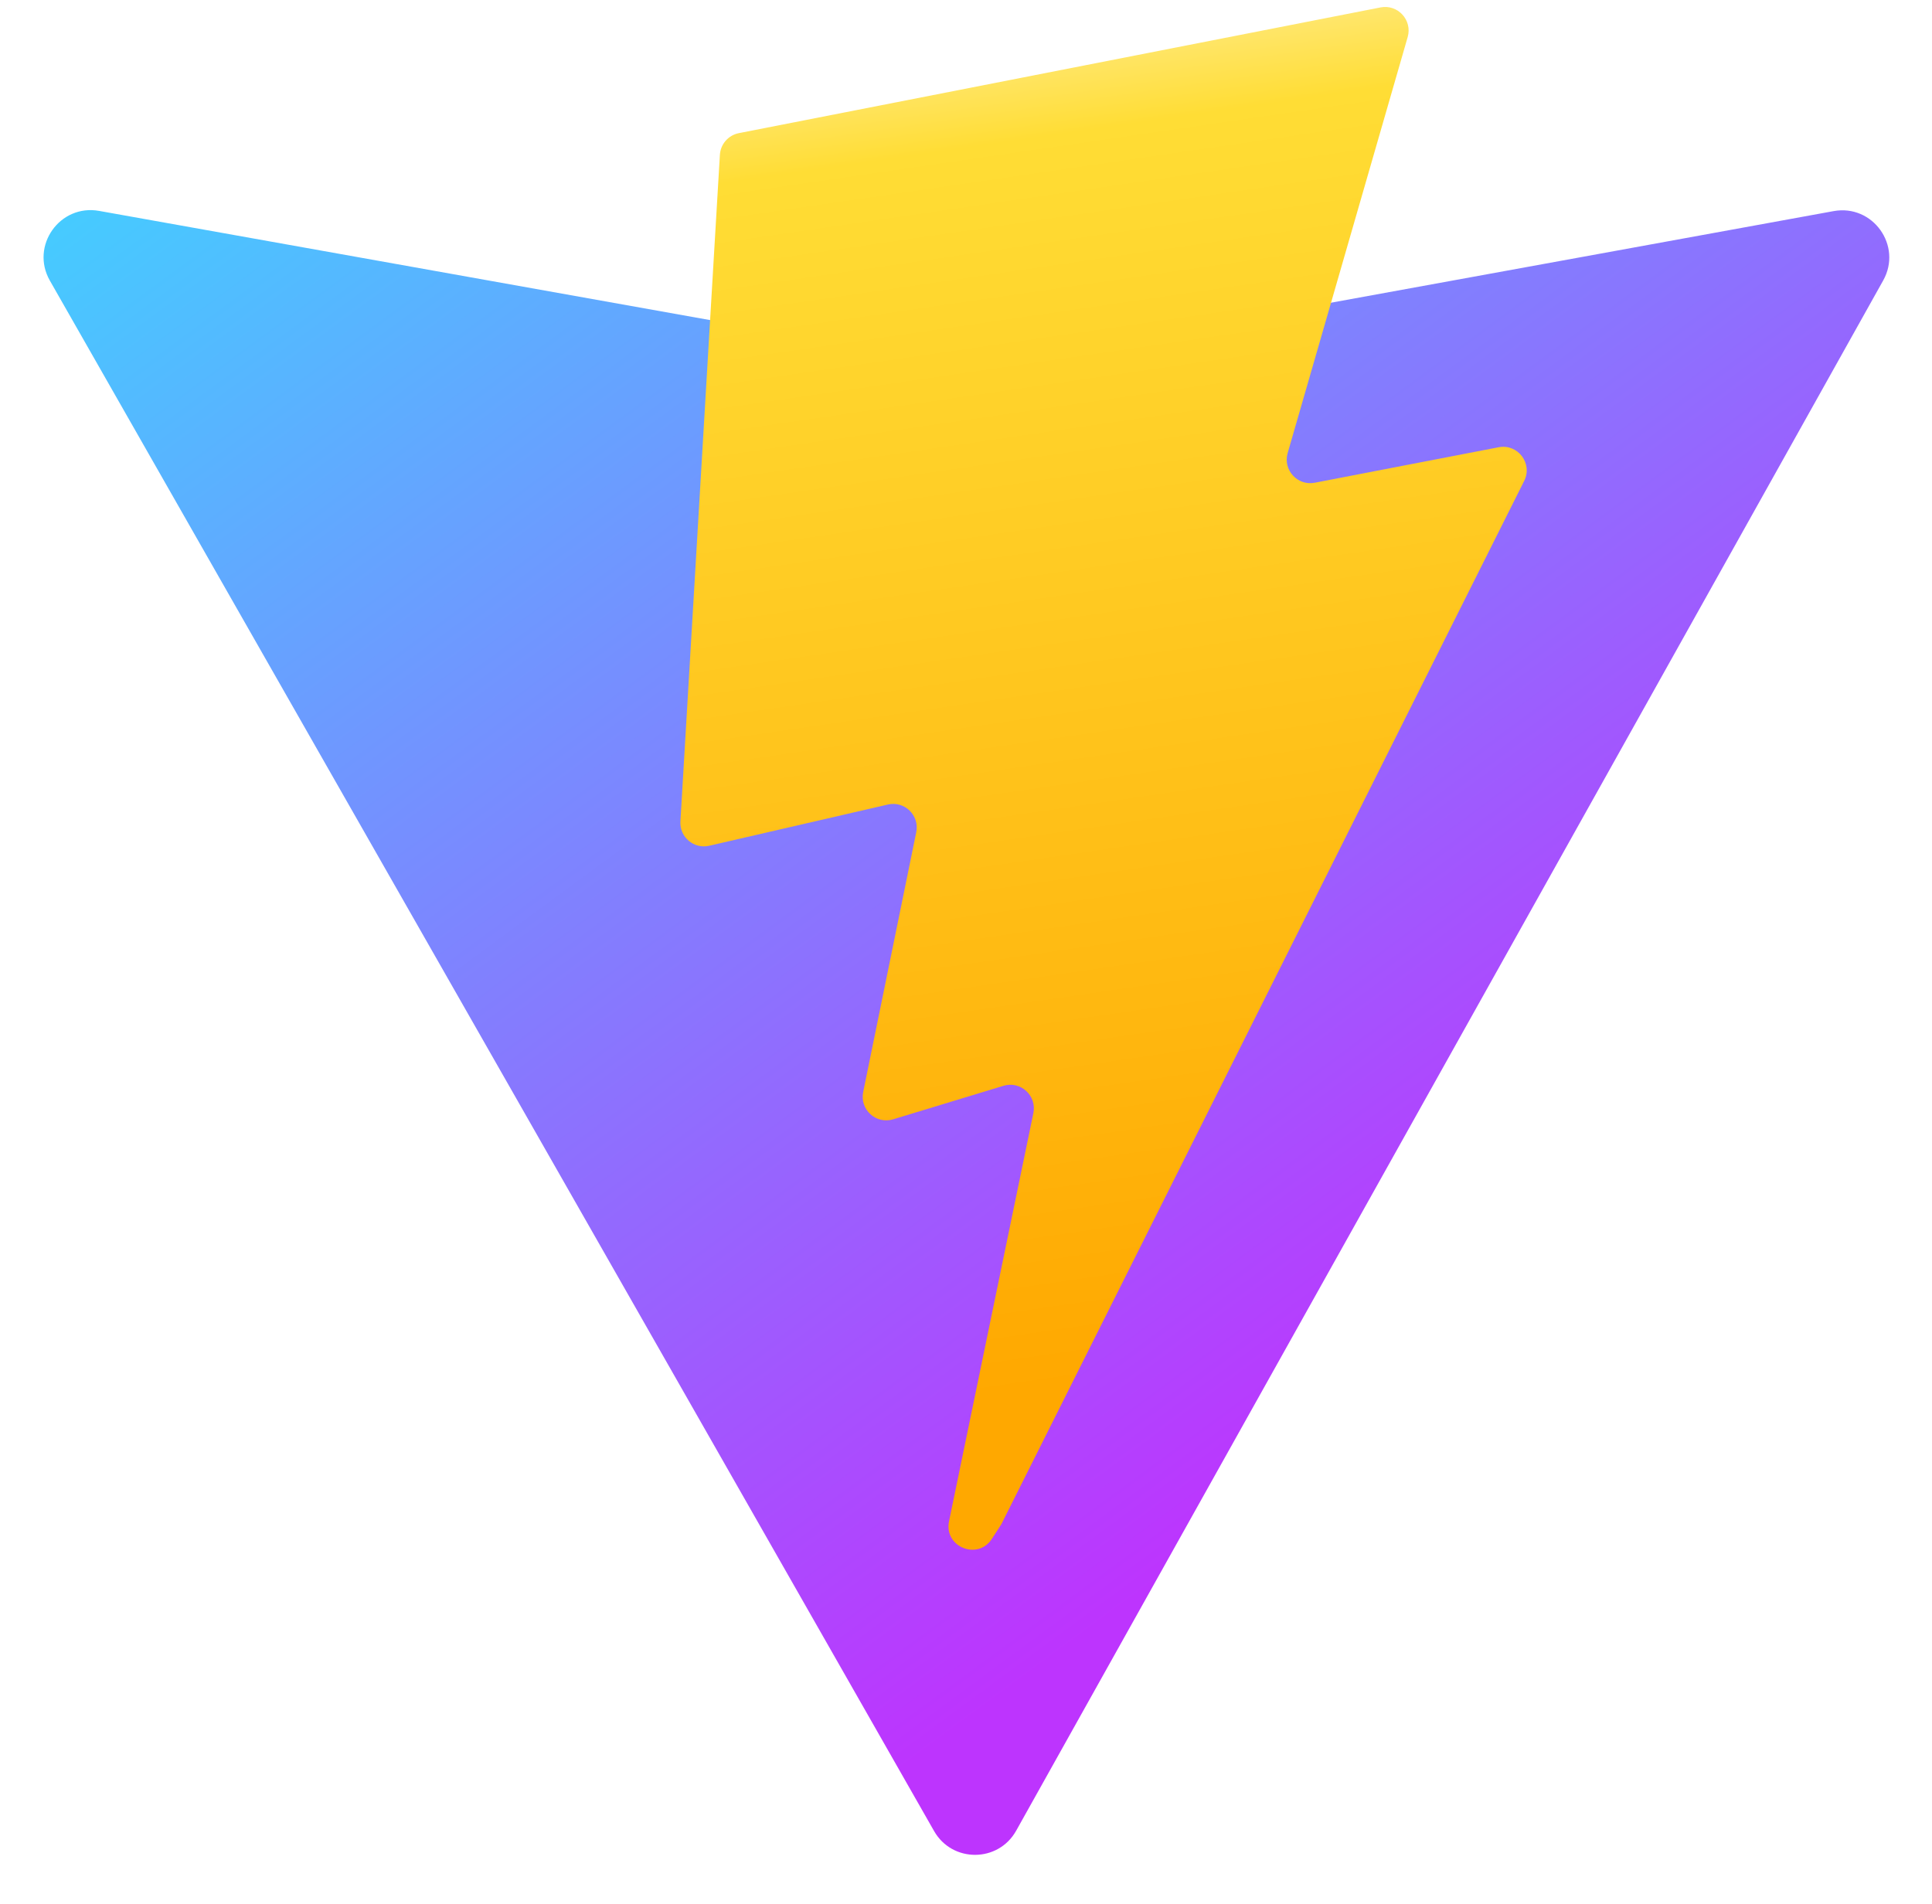
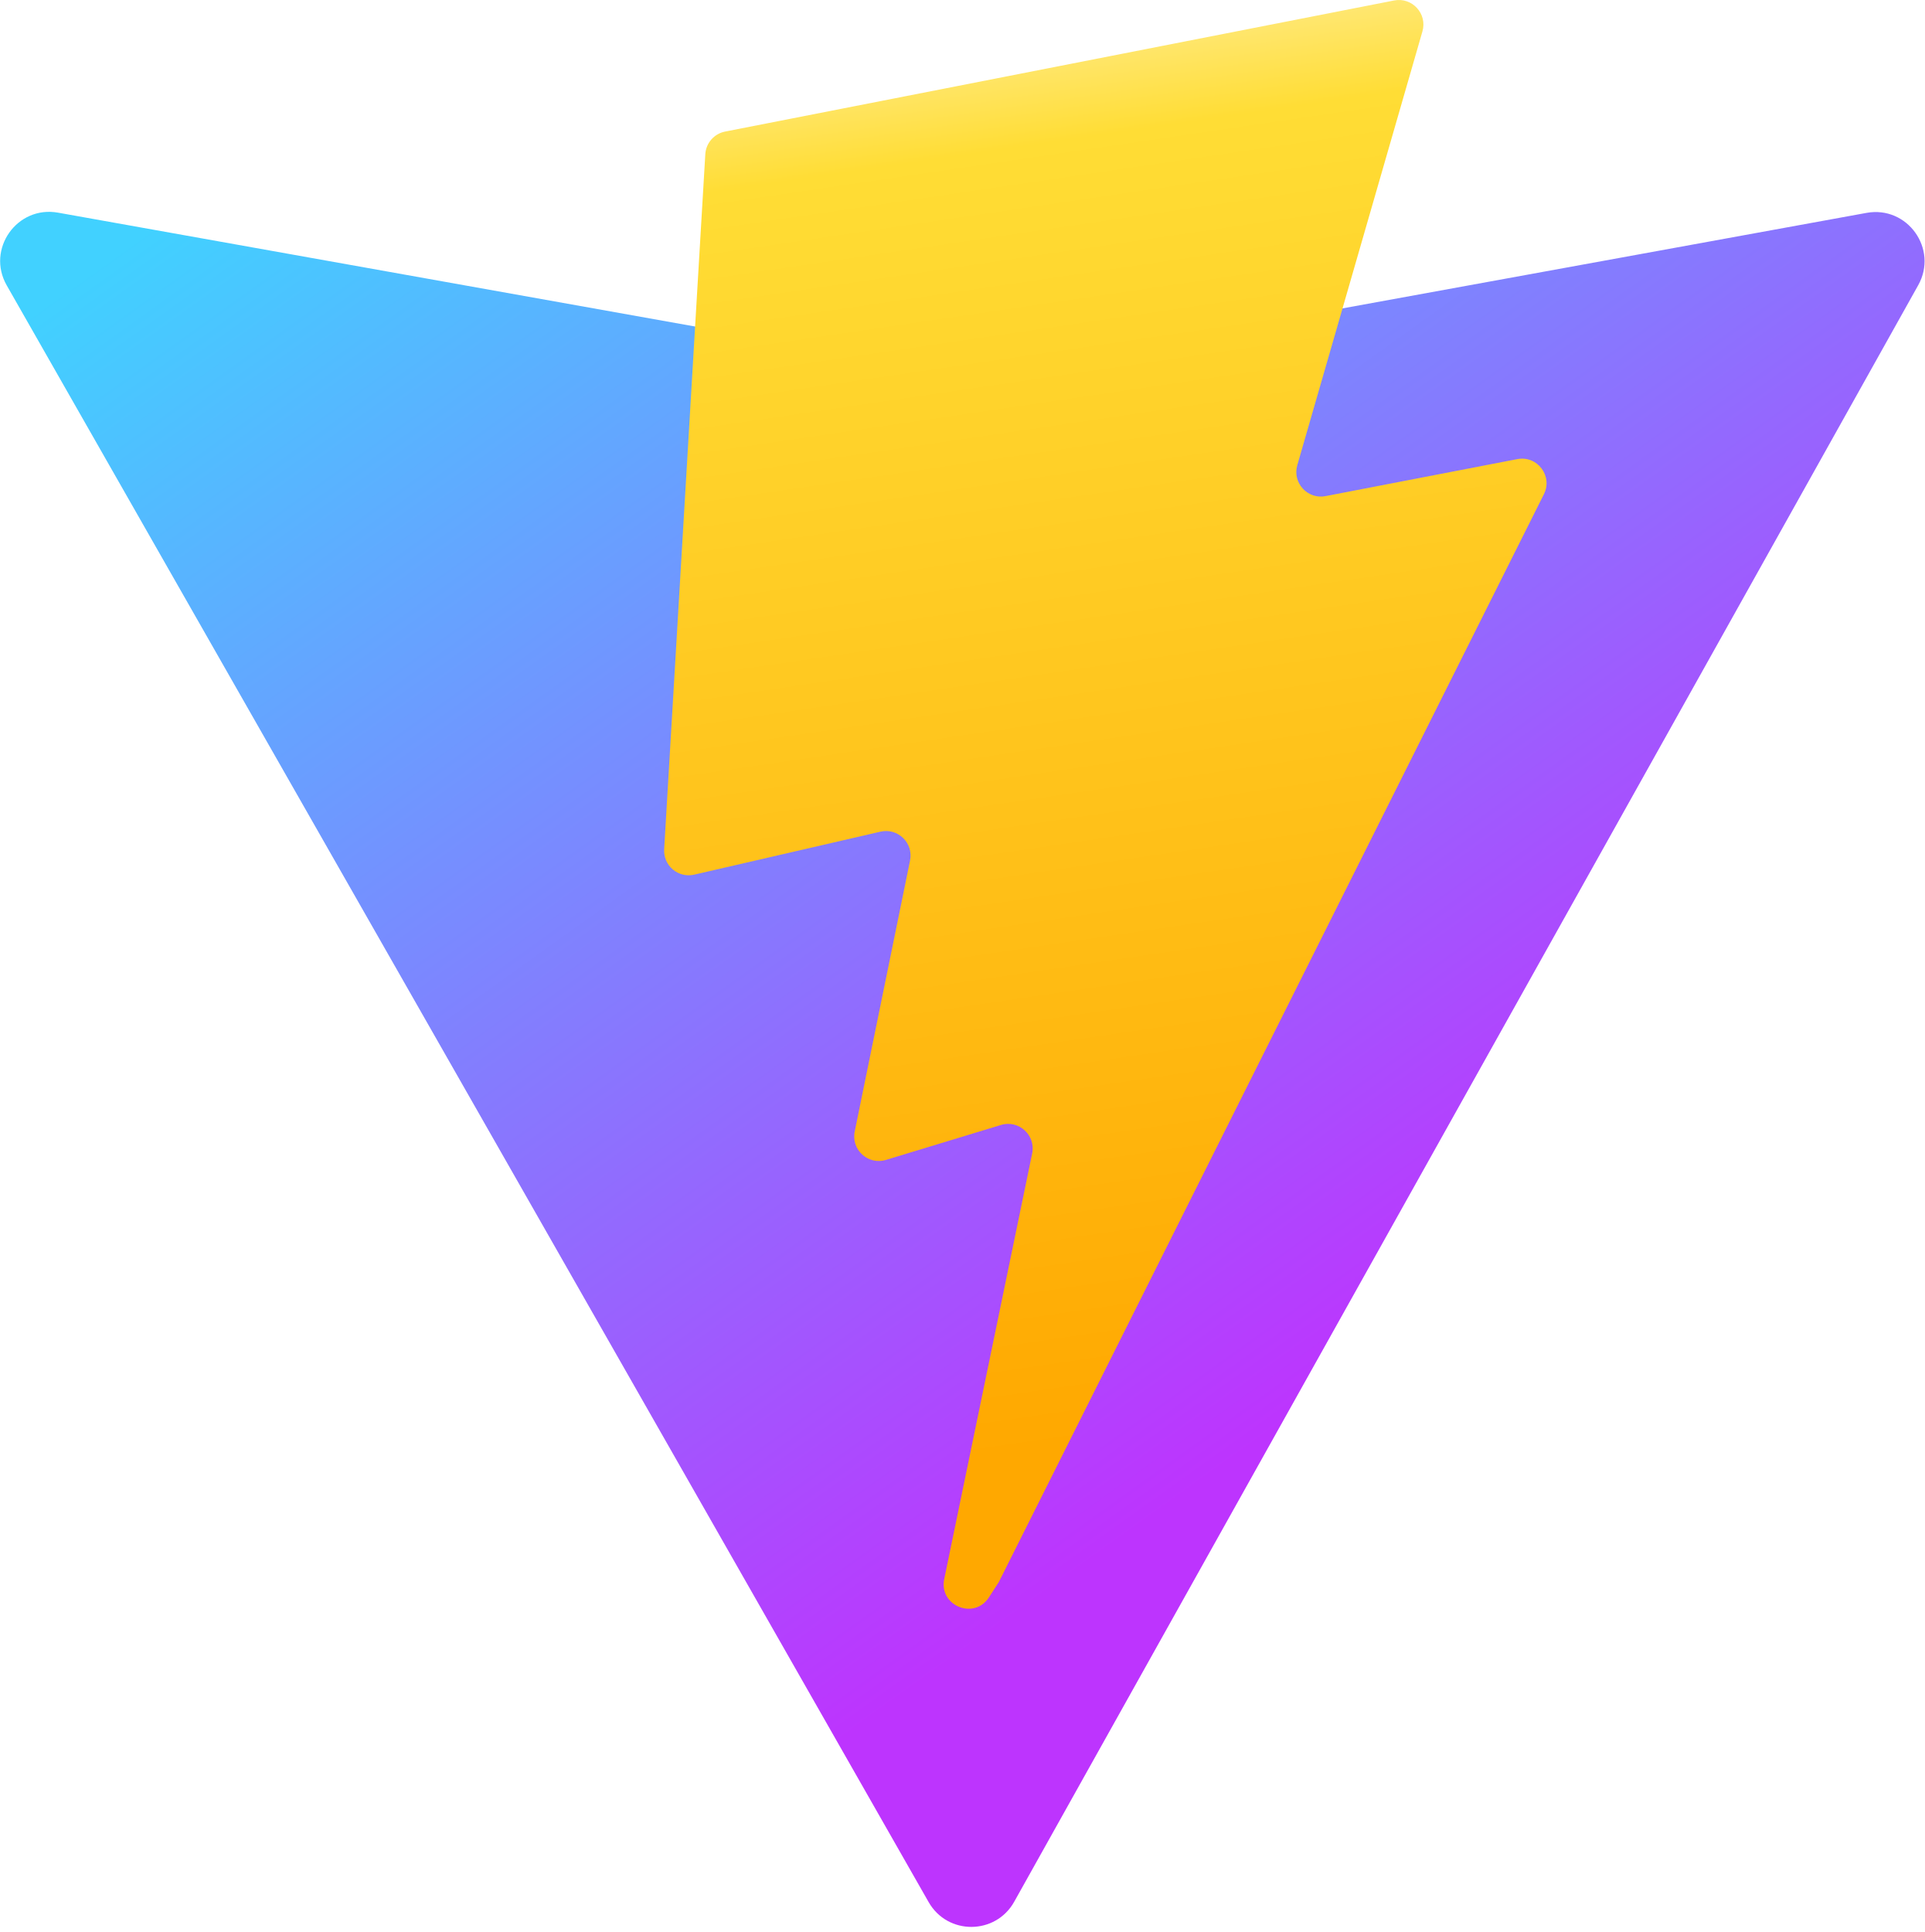
- <svg xmlns="http://www.w3.org/2000/svg" width="410" height="404" viewBox="0 0 410 404" fill="none">
-   <path d="M399.641 59.525L215.643 388.545C211.844 395.338 202.084 395.378 198.228 388.618L10.582 59.556C6.381 52.19 12.68 43.267 21.028 44.759L205.223 77.682C206.398 77.892 207.601 77.89 208.776 77.676L389.119 44.806C397.439 43.289 403.768 52.143 399.641 59.525Z" fill="url(#paint0_linear)" />
-   <path d="M292.965 1.574L156.801 28.255C154.563 28.694 152.906 30.59 152.771 32.866L144.395 174.33C144.198 177.662 147.258 180.248 150.51 179.498L188.42 170.749C191.967 169.931 195.172 173.055 194.443 176.622L183.18 231.775C182.422 235.487 185.907 238.661 189.532 237.56L212.947 230.446C216.577 229.344 220.065 232.527 219.297 236.242L201.398 322.875C200.278 328.294 207.486 331.249 210.492 326.603L212.5 323.5L323.454 102.072C325.312 98.365 322.108 94.137 318.036 94.923L279.014 102.454C275.347 103.161 272.227 99.746 273.262 96.158L298.731 7.867C299.767 4.273 296.636 0.855 292.965 1.574Z" fill="url(#paint1_linear)" />
+ <svg xmlns="http://www.w3.org/2000/svg" aria-hidden="true" role="img" class="iconify iconify--logos" width="31.88" height="32" preserveAspectRatio="xMidYMid meet" viewBox="0 0 256 257">
  <defs>
-     <linearGradient id="paint0_linear" x1="6" y1="33" x2="235" y2="344" gradientUnits="userSpaceOnUse">
-       <stop stop-color="#41D1FF" />
-       <stop offset="1" stop-color="#BD34FE" />
+     <linearGradient id="IconifyId1813088fe1fbc01fb466" x1="-.828%" x2="57.636%" y1="7.652%" y2="78.411%">
+       <stop offset="0%" stop-color="#41D1FF" />
+       <stop offset="100%" stop-color="#BD34FE" />
    </linearGradient>
-     <linearGradient id="paint1_linear" x1="194.651" y1="8.818" x2="236.076" y2="292.989" gradientUnits="userSpaceOnUse">
-       <stop stop-color="#FFEA83" />
-       <stop offset="0.083" stop-color="#FFDD35" />
-       <stop offset="1" stop-color="#FFA800" />
+     <linearGradient id="IconifyId1813088fe1fbc01fb467" x1="43.376%" x2="50.316%" y1="2.242%" y2="89.03%">
+       <stop offset="0%" stop-color="#FFEA83" />
+       <stop offset="8.333%" stop-color="#FFDD35" />
+       <stop offset="100%" stop-color="#FFA800" />
    </linearGradient>
  </defs>
+   <path fill="url(#IconifyId1813088fe1fbc01fb466)" d="M255.153 37.938L134.897 252.976c-2.483 4.44-8.862 4.466-11.382.048L.875 37.958c-2.746-4.814 1.371-10.646 6.827-9.67l120.385 21.517a6.537 6.537 0 0 0 2.322-.004l117.867-21.483c5.438-.991 9.574 4.796 6.877 9.62Z" />
+   <path fill="url(#IconifyId1813088fe1fbc01fb467)" d="M185.432.063L96.44 17.501a3.268 3.268 0 0 0-2.634 3.014l-5.474 92.456a3.268 3.268 0 0 0 3.997 3.378l24.777-5.718c2.318-.535 4.413 1.507 3.936 3.838l-7.361 36.047c-.495 2.426 1.782 4.5 4.151 3.78l15.304-4.649c2.372-.72 4.652 1.36 4.15 3.788l-11.698 56.621c-.732 3.542 3.979 5.473 5.943 2.437l1.313-2.028l72.516-144.72c1.215-2.423-.88-5.186-3.54-4.672l-25.505 4.922c-2.396.462-4.435-1.77-3.759-4.114l16.646-57.705c.677-2.35-1.37-4.583-3.769-4.113Z" />
</svg>
